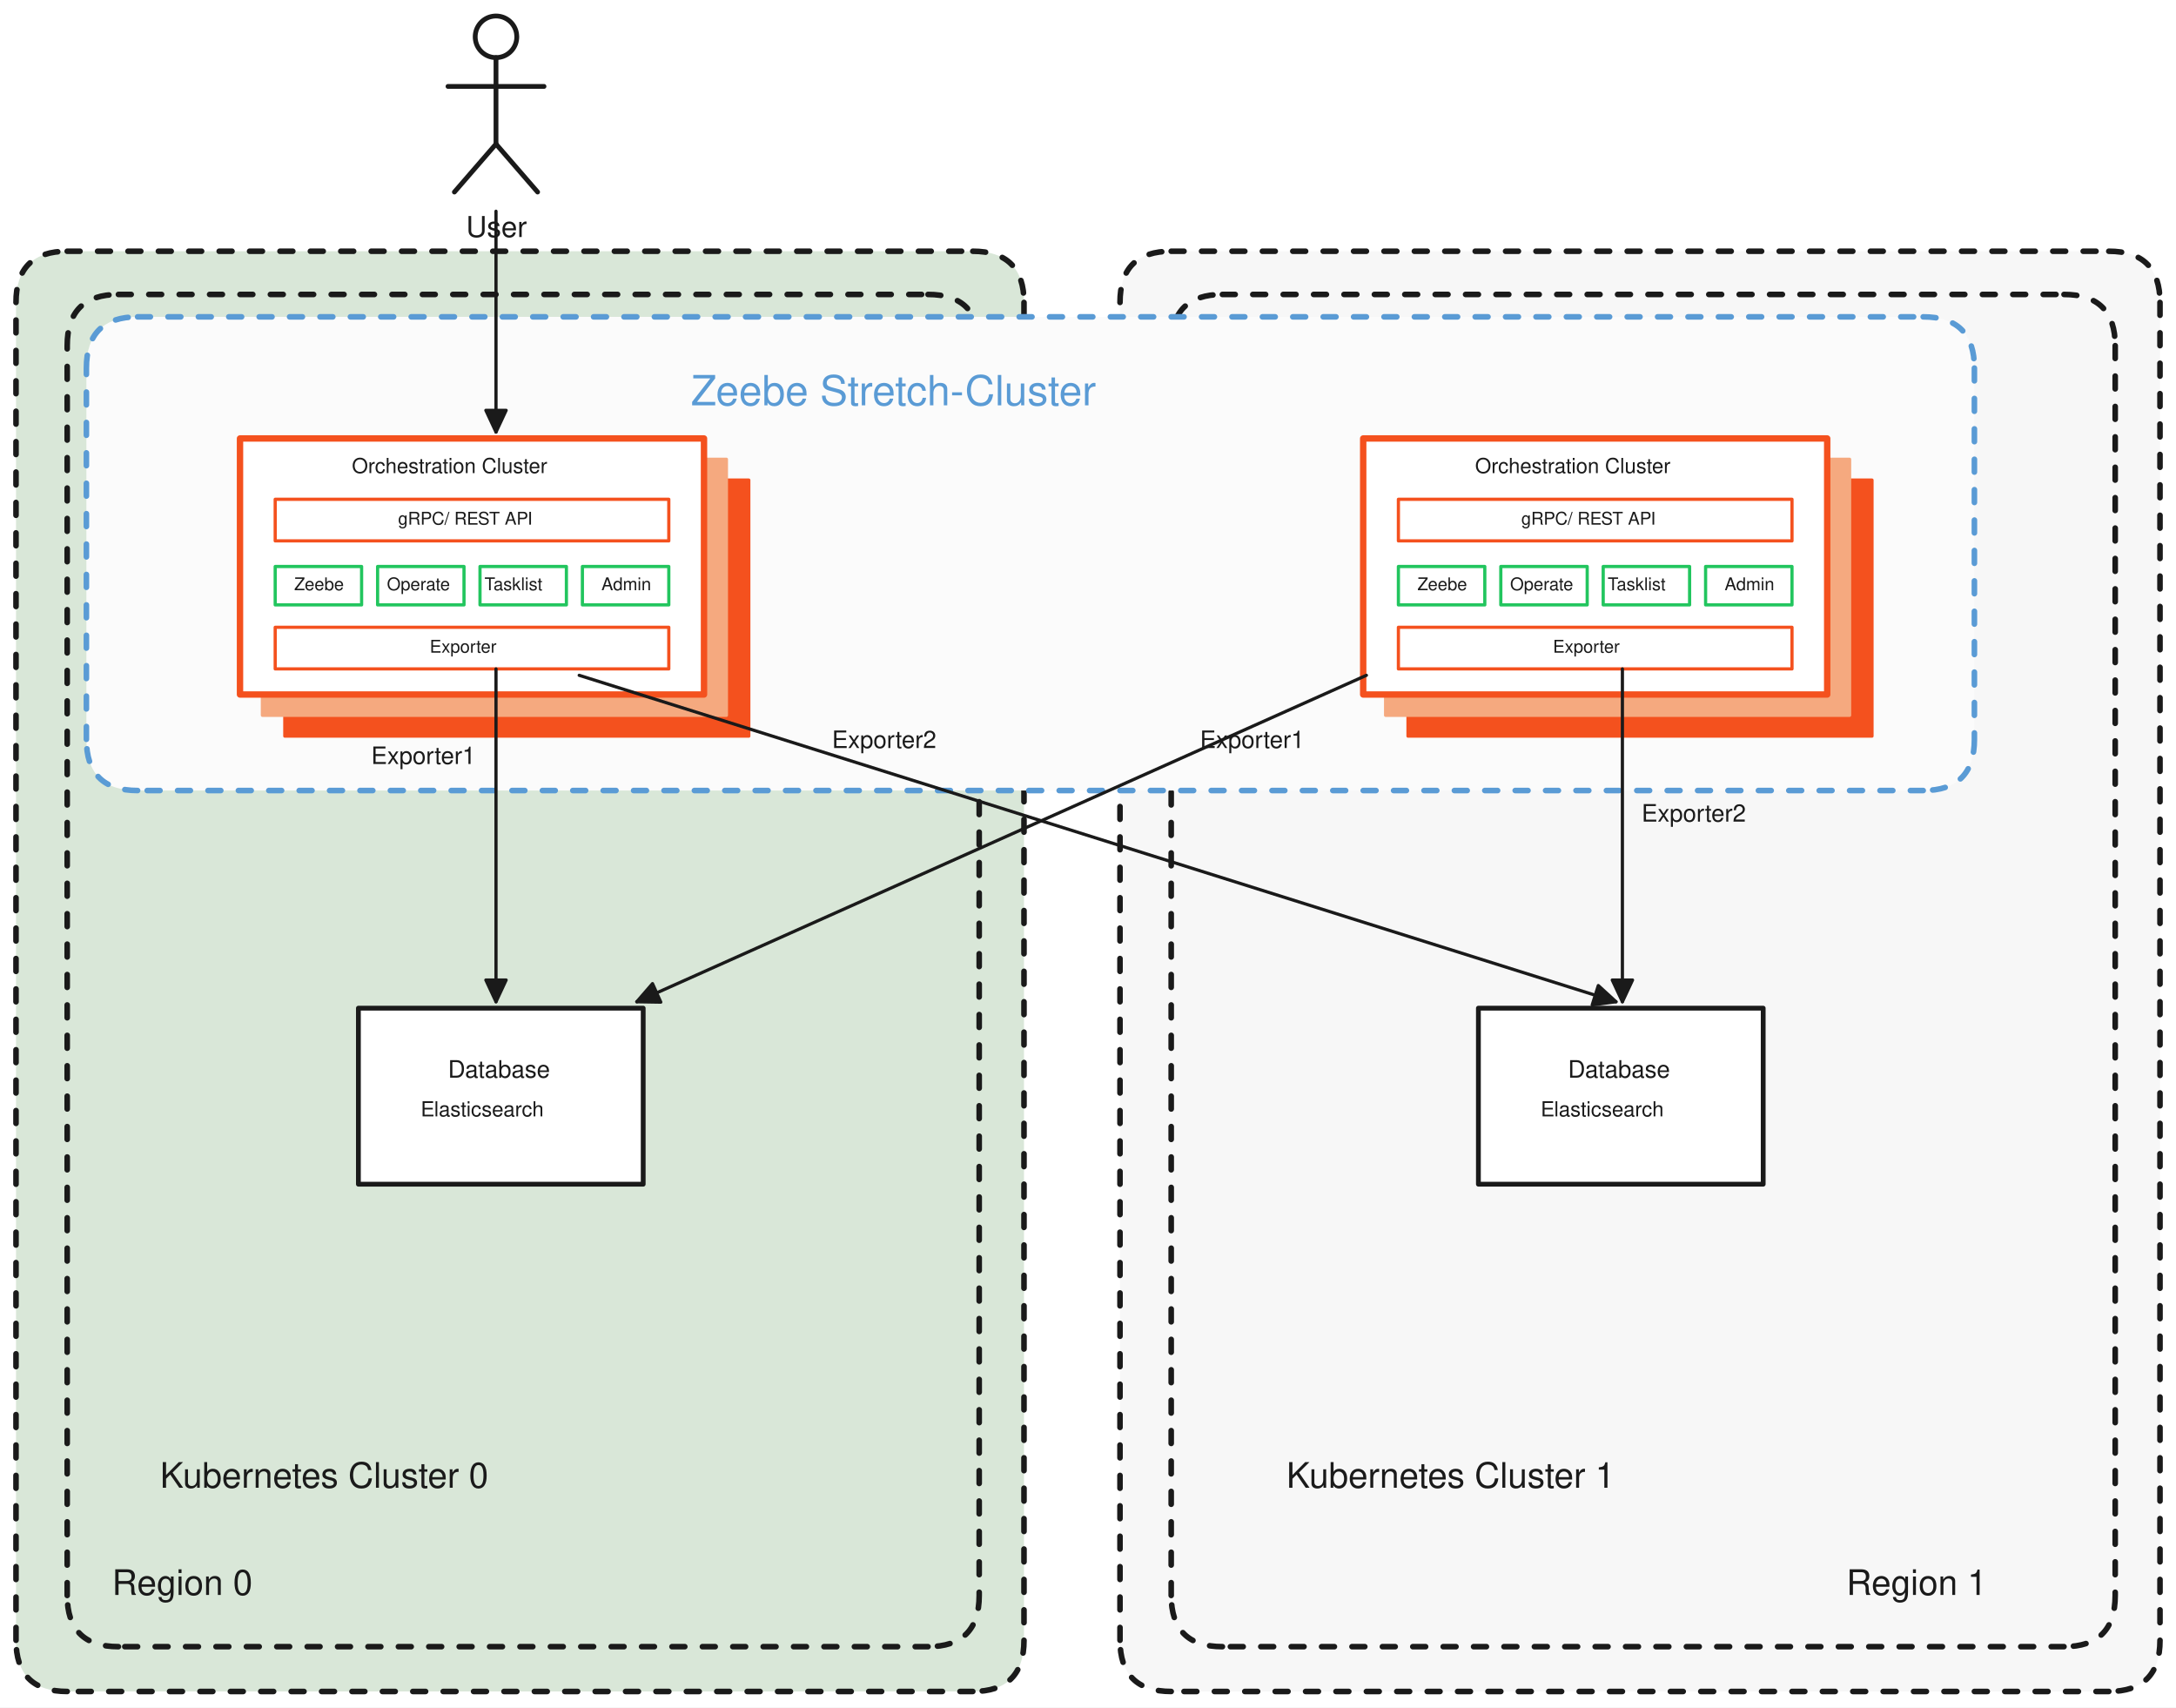
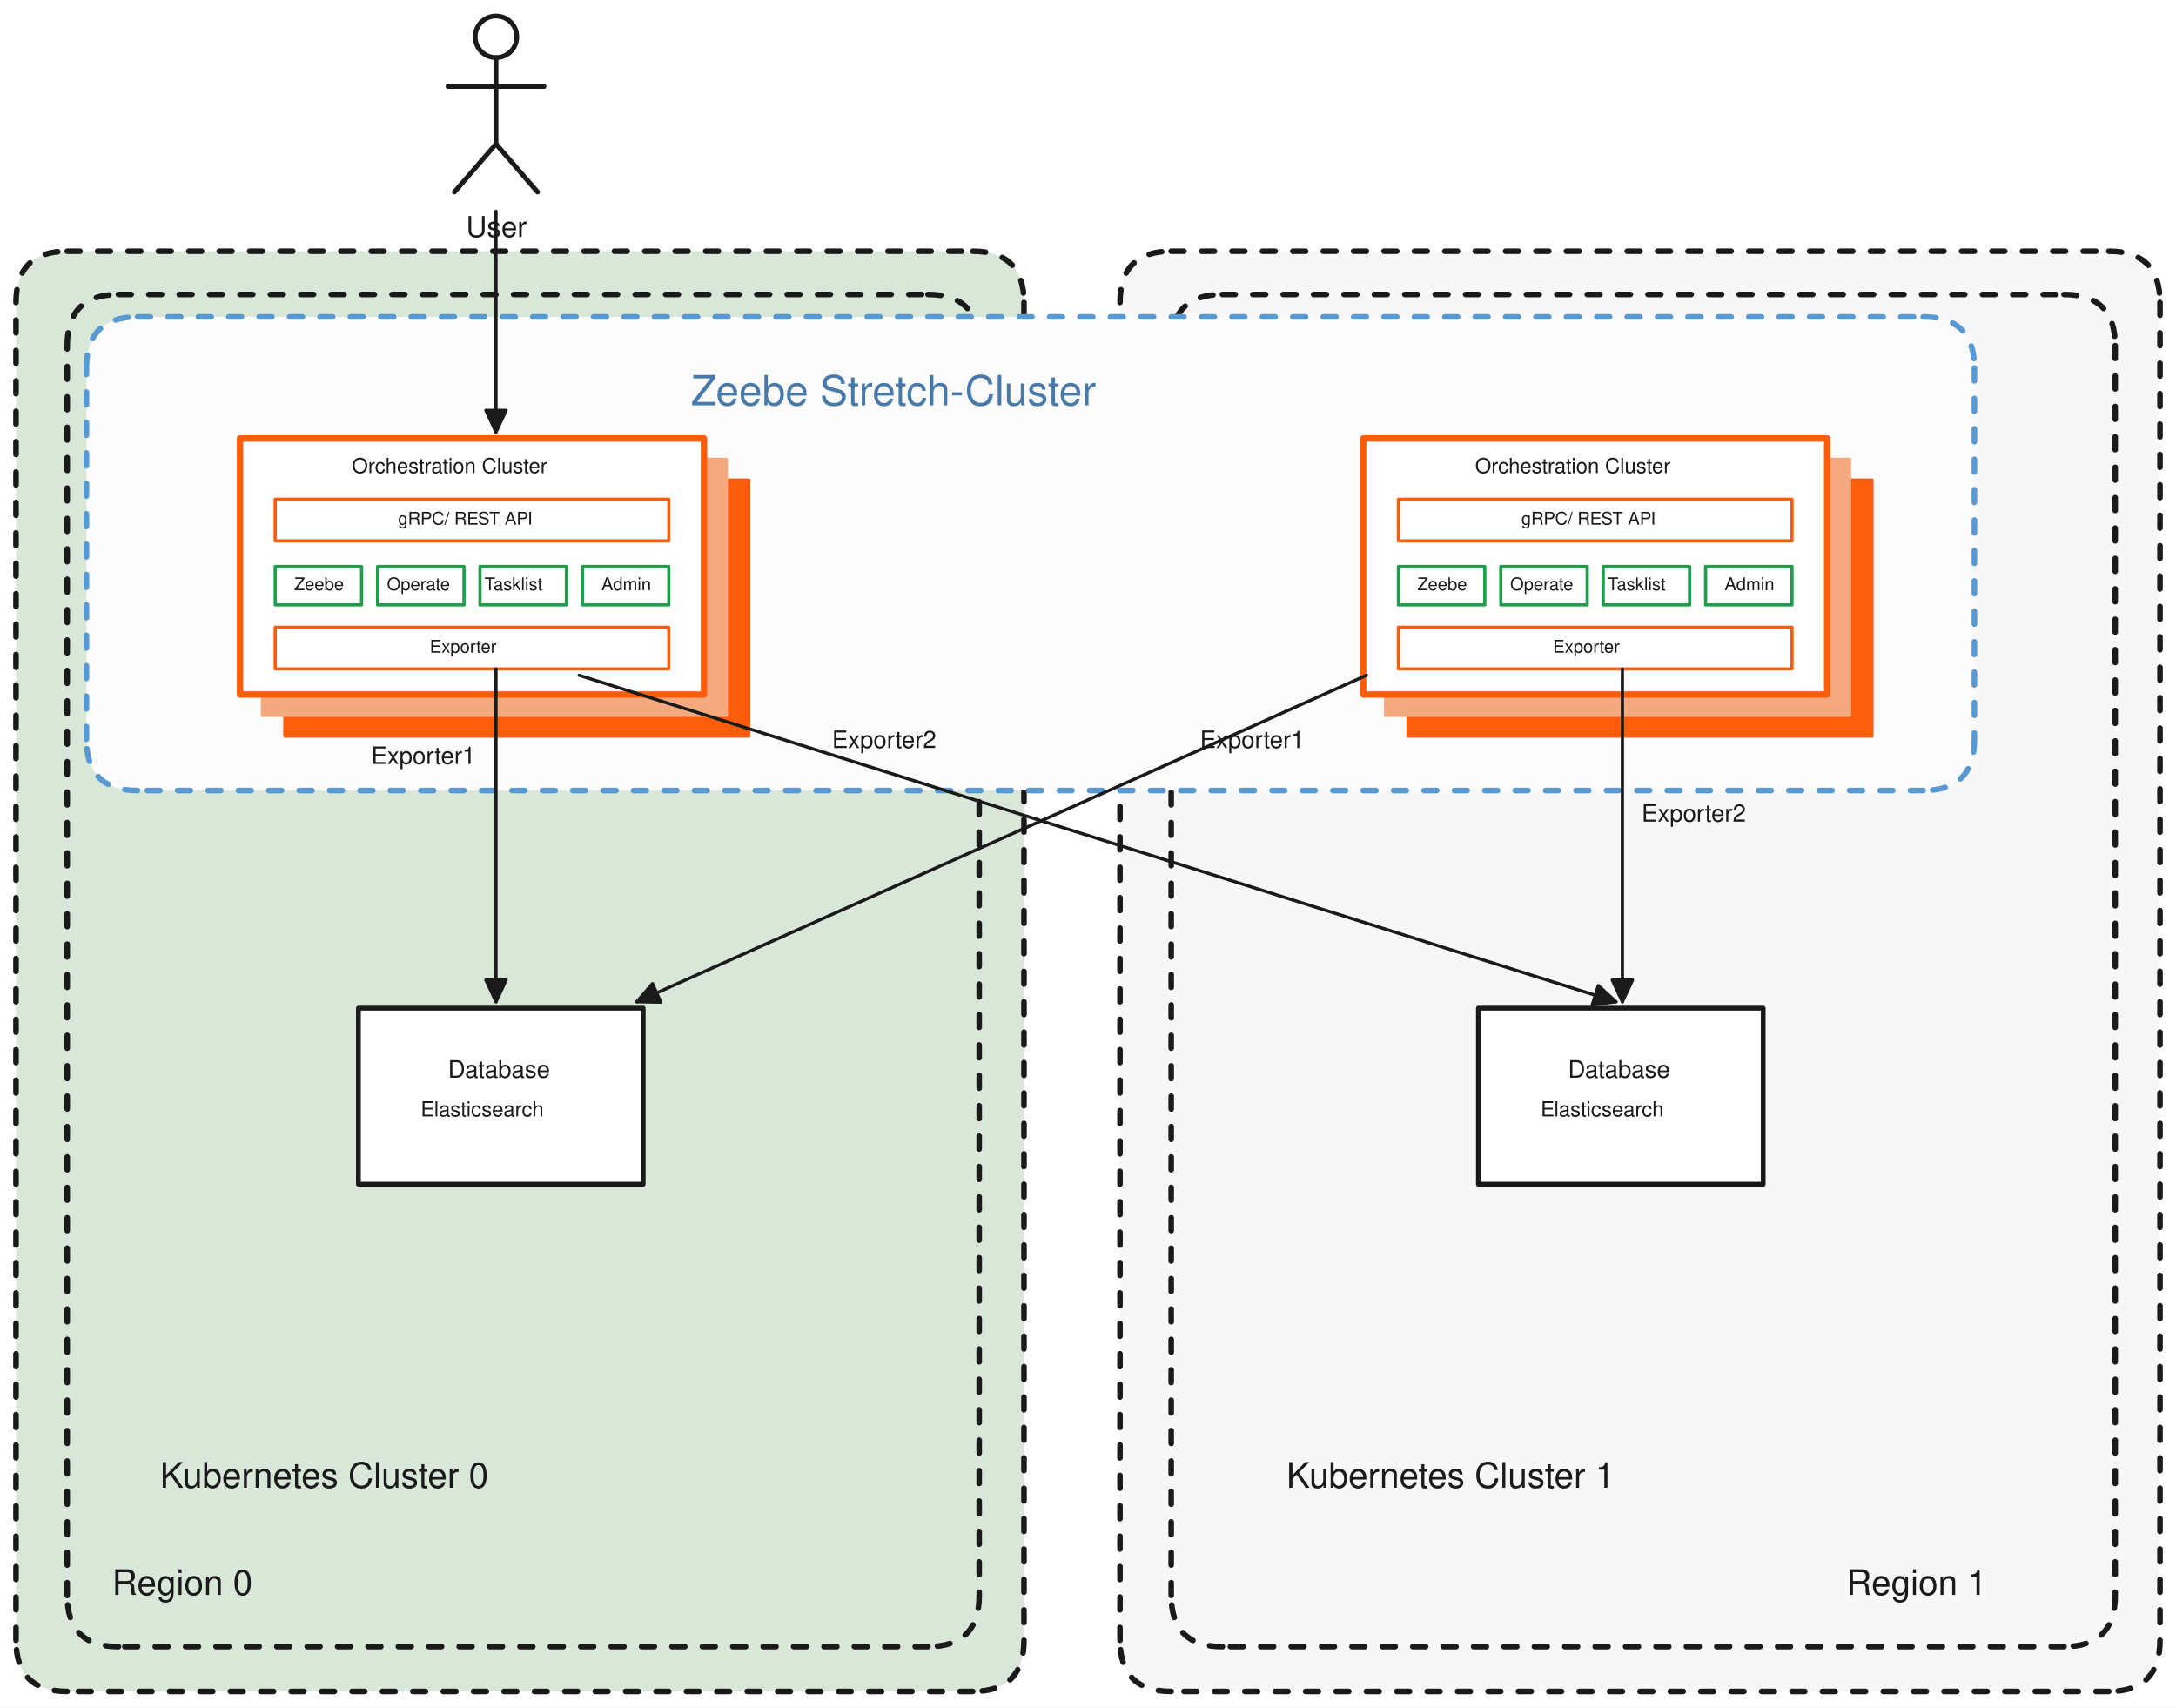
<svg xmlns="http://www.w3.org/2000/svg" version="1.1" viewBox="0 0 1360 1067" width="2720" height="2134">
  <defs>
    <style class="style-fonts">
      </style>
  </defs>
  <rect x="0" y="0" width="1360" height="1067" fill="#ffffff" />
  <g stroke-linecap="round" transform="translate(297 10) rotate(0 13 13)">
    <path d="M26 13 C26 13.75, 25.93 14.52, 25.8 15.26 C25.67 16, 25.47 16.74, 25.22 17.45 C24.96 18.15, 24.63 18.85, 24.26 19.5 C23.88 20.15, 23.44 20.78, 22.96 21.36 C22.47 21.93, 21.93 22.47, 21.36 22.96 C20.78 23.44, 20.15 23.88, 19.5 24.26 C18.85 24.63, 18.15 24.96, 17.45 25.22 C16.74 25.47, 16 25.67, 15.26 25.8 C14.52 25.93, 13.75 26, 13 26 C12.25 26, 11.48 25.93, 10.74 25.8 C10 25.67, 9.26 25.47, 8.55 25.22 C7.85 24.96, 7.15 24.63, 6.5 24.26 C5.85 23.88, 5.22 23.44, 4.64 22.96 C4.07 22.47, 3.53 21.93, 3.04 21.36 C2.56 20.78, 2.12 20.15, 1.74 19.5 C1.37 18.85, 1.04 18.15, 0.78 17.45 C0.53 16.74, 0.33 16, 0.2 15.26 C0.07 14.52, 0 13.75, 0 13 C0 12.25, 0.07 11.48, 0.2 10.74 C0.33 10, 0.53 9.26, 0.78 8.55 C1.04 7.85, 1.37 7.15, 1.74 6.5 C2.12 5.85, 2.56 5.22, 3.04 4.64 C3.53 4.07, 4.07 3.53, 4.64 3.04 C5.22 2.56, 5.85 2.12, 6.5 1.74 C7.15 1.37, 7.85 1.04, 8.55 0.78 C9.26 0.53, 10 0.33, 10.74 0.2 C11.48 0.07, 12.25 0, 13 0 C13.75 0, 14.52 0.07, 15.26 0.2 C16 0.33, 16.74 0.53, 17.45 0.78 C18.15 1.04, 18.85 1.37, 19.5 1.74 C20.15 2.12, 20.78 2.56, 21.36 3.04 C21.93 3.53, 22.47 4.07, 22.96 4.64 C23.44 5.22, 23.88 5.85, 24.26 6.5 C24.63 7.15, 24.96 7.85, 25.22 8.55 C25.47 9.26, 25.67 10, 25.8 10.74 C25.93 11.48, 25.97 12.62, 26 13 C26.03 13.38, 26.03 12.62, 26 13" stroke="#1a1a1a" stroke-width="3" fill="none" />
  </g>
  <g stroke-linecap="round">
    <g transform="translate(310 36) rotate(0 0 27)">
      <path d="M0 0 C0 11.04, 0 22.09, 0 54 M0 0 C0 16.08, 0 32.16, 0 54" stroke="#1a1a1a" stroke-width="3" fill="none" />
    </g>
  </g>
  <mask />
  <g stroke-linecap="round">
    <g transform="translate(280 54) rotate(0 30 0)">
      <path d="M0 0 C12.27 0, 24.55 0, 60 0 M0 0 C12.1 0, 24.21 0, 60 0" stroke="#1a1a1a" stroke-width="3" fill="none" />
    </g>
  </g>
  <mask />
  <g stroke-linecap="round">
    <g transform="translate(310 90) rotate(0 -13 15)">
      <path d="M0 0 C-5.32 6.14, -10.64 12.28, -26 30 M0 0 C-7.95 9.17, -15.9 18.34, -26 30" stroke="#1a1a1a" stroke-width="3" fill="none" />
    </g>
  </g>
  <mask />
  <g stroke-linecap="round">
    <g transform="translate(310 90) rotate(0 13 15)">
      <path d="M0 0 C5.32 6.14, 10.64 12.28, 26 30 M0 0 C5.45 6.29, 10.9 12.58, 26 30" stroke="#1a1a1a" stroke-width="3" fill="none" />
    </g>
  </g>
  <mask />
  <g transform="translate(291.3 132) rotate(0 18.7 10.625)">
    <text x="0" y="16.11" font-family="Helvetica, Segoe UI Emoji" font-size="18px" fill="#1a1a1a" text-anchor="start" style="white-space: pre;" direction="ltr" dominant-baseline="alphabetic">User</text>
  </g>
  <g stroke-linecap="round" transform="translate(10 157) rotate(0 315 450)">
    <path d="M32 0 C219.19 0, 406.38 0, 598 0 C619.33 0, 630 10.67, 630 32 C630 283.56, 630 535.12, 630 868 C630 889.33, 619.33 900, 598 900 C453.5 900, 308.99 900, 32 900 C10.67 900, 0 889.33, 0 868 C0 663.64, 0 459.28, 0 32 C0 10.67, 10.67 0, 32 0" stroke="none" stroke-width="0" fill="#d9e7d8" />
    <path d="M32 0 C147.85 0, 263.7 0, 598 0 M598 0 C619.33 0, 630 10.67, 630 32 M630 32 C630 239.89, 630 447.78, 630 868 M630 868 C630 889.33, 619.33 900, 598 900 M598 900 C463.63 900, 329.26 900, 32 900 M32 900 C10.67 900, 0 889.33, 0 868 M0 868 C0 643.64, 0 419.27, 0 32 M0 32 C0 10.67, 10.67 0, 32 0" stroke="#1a1a1a" stroke-width="3.5" fill="none" stroke-dasharray="8 11" />
  </g>
  <g stroke-linecap="round" transform="translate(42 184) rotate(0 285 422.5)">
    <path d="M32 0 C135.59 0, 239.17 0, 538 0 M538 0 C559.33 0, 570 10.67, 570 32 M570 32 C570 342.94, 570 653.89, 570 813 M570 813 C570 834.33, 559.33 845, 538 845 M538 845 C355.88 845, 173.76 845, 32 845 M32 845 C10.67 845, 0 834.33, 0 813 M0 813 C0 541.88, 0 270.76, 0 32 M0 32 C0 10.67, 10.67 0, 32 0" stroke="#1a1a1a" stroke-width="3.5" fill="none" stroke-dasharray="8 11" />
  </g>
  <g transform="translate(100 910) rotate(0 121 13.75)">
    <text x="0" y="19.69" font-family="Helvetica, Segoe UI Emoji" font-size="22px" fill="#1a1a1a" text-anchor="start" style="white-space: pre;" direction="ltr" dominant-baseline="alphabetic">Kubernetes Cluster 0</text>
  </g>
  <g transform="translate(70 977) rotate(0 48.4 13.75)">
    <text x="0" y="19.69" font-family="Helvetica, Segoe UI Emoji" font-size="22px" fill="#1a1a1a" text-anchor="start" style="white-space: pre;" direction="ltr" dominant-baseline="alphabetic">Region 0</text>
  </g>
  <g stroke-linecap="round" transform="translate(700 157) rotate(0 325 450)">
    <path d="M32 0 C248.56 0, 465.11 0, 618 0 C639.33 0, 650 10.67, 650 32 C650 221.32, 650 410.65, 650 868 C650 889.33, 639.33 900, 618 900 C450.42 900, 282.84 900, 32 900 C10.67 900, 0 889.33, 0 868 C0 675.8, 0 483.6, 0 32 C0 10.67, 10.67 0, 32 0" stroke="none" stroke-width="0" fill="#f7f7f7" />
    <path d="M32 0 C152.02 0, 272.04 0, 618 0 M618 0 C639.33 0, 650 10.67, 650 32 M650 32 C650 238.09, 650 444.19, 650 868 M650 868 C650 889.33, 639.33 900, 618 900 M618 900 C426.1 900, 234.21 900, 32 900 M32 900 C10.67 900, 0 889.33, 0 868 M0 868 C0 547.43, 0 226.86, 0 32 M0 32 C0 10.67, 10.67 0, 32 0" stroke="#1a1a1a" stroke-width="3.5" fill="none" stroke-dasharray="8 11" />
  </g>
  <g stroke-linecap="round" transform="translate(732 184) rotate(0 295 422.5)">
    <path d="M32 0 C139.75 0, 247.49 0, 558 0 M558 0 C579.33 0, 590 10.67, 590 32 M590 32 C590 341.27, 590 650.53, 590 813 M590 813 C590 834.33, 579.33 845, 558 845 M558 845 C426.51 845, 295.02 845, 32 845 M32 845 C10.67 845, 0 834.33, 0 813 M0 813 C0 608.2, 0 403.4, 0 32 M0 32 C0 10.67, 10.67 0, 32 0" stroke="#1a1a1a" stroke-width="3.5" fill="none" stroke-dasharray="8 11" />
  </g>
  <g transform="translate(804 910) rotate(0 121 13.75)">
    <text x="0" y="19.69" font-family="Helvetica, Segoe UI Emoji" font-size="22px" fill="#1a1a1a" text-anchor="start" style="white-space: pre;" direction="ltr" dominant-baseline="alphabetic">Kubernetes Cluster 1</text>
  </g>
  <g transform="translate(1154 977) rotate(0 48.4 13.75)">
    <text x="0" y="19.69" font-family="Helvetica, Segoe UI Emoji" font-size="22px" fill="#1a1a1a" text-anchor="start" style="white-space: pre;" direction="ltr" dominant-baseline="alphabetic">Region 1</text>
  </g>
  <g stroke-linecap="round" transform="translate(54 198) rotate(0 590 148)">
    <path d="M32 0 C264.55 0, 497.1 0, 1148 0 C1169.33 0, 1180 10.67, 1180 32 C1180 113.67, 1180 195.34, 1180 264 C1180 285.33, 1169.33 296, 1148 296 C794.64 296, 441.28 296, 32 296 C10.67 296, 0 285.33, 0 264 C0 214.04, 0 164.07, 0 32 C0 10.67, 10.67 0, 32 0" stroke="none" stroke-width="0" fill="#fbfbfb" />
-     <path d="M32 0 C260.71 0, 489.42 0, 1148 0 M1148 0 C1169.33 0, 1180 10.67, 1180 32 M1180 32 C1180 88.7, 1180 145.39, 1180 264 M1180 264 C1180 285.33, 1169.33 296, 1148 296 M1148 296 C905.23 296, 662.47 296, 32 296 M32 296 C10.67 296, 0 285.33, 0 264 M0 264 C0 194.74, 0 125.48, 0 32 M0 32 C0 10.67, 10.67 0, 32 0" stroke="#5a9bd5" stroke-width="3.5" fill="none" stroke-dasharray="8 11" />
+     <path d="M32 0 C260.71 0, 489.42 0, 1148 0 M1148 0 C1169.33 0, 1180 10.67, 1180 32 M1180 32 C1180 88.7, 1180 145.39, 1180 264 M1180 264 C1180 285.33, 1169.33 296, 1148 296 M1148 296 C905.23 296, 662.47 296, 32 296 M32 296 C10.67 296, 0 285.33, 0 264 M0 264 C0 194.74, 0 125.48, 0 32 M0 32 C0 10.67, 10.67 0, 32 0" stroke="#5999d2" stroke-width="3.5" fill="none" stroke-dasharray="8 11" />
  </g>
  <g transform="translate(431.85 230) rotate(0 150.15 16.25)">
-     <text x="0" y="23.271" font-family="Helvetica, Segoe UI Emoji" font-size="26px" fill="#5a9bd5" text-anchor="start" style="white-space: pre;" direction="ltr" dominant-baseline="alphabetic">Zeebe Stretch-Cluster</text>
+     <text x="0" y="23.271" font-family="Helvetica, Segoe UI Emoji" font-size="26px" fill="#477aa8" text-anchor="start" style="white-space: pre;" direction="ltr" dominant-baseline="alphabetic">Zeebe Stretch-Cluster</text>
  </g>
  <g stroke-linecap="round" transform="translate(178 300) rotate(0 145 80)">
-     <path d="M0 0 L290 0 L290 160 L0 160" stroke="none" stroke-width="0" fill="#f4511e" />
-     <path d="M0 0 C59.45 0, 118.9 0, 290 0 M0 0 C74.57 0, 149.13 0, 290 0 M290 0 C290 42.94, 290 85.88, 290 160 M290 0 C290 50.1, 290 100.2, 290 160 M290 160 C231.32 160, 172.64 160, 0 160 M290 160 C205.59 160, 121.18 160, 0 160 M0 160 C0 120.85, 0 81.69, 0 0 M0 160 C0 113.31, 0 66.62, 0 0" stroke="#f4511e" stroke-width="2" fill="none" />
+     <path d="M0 0 L290 0 L290 160 L0 160" stroke="none" stroke-width="0" fill="#fc5d0d" />
+     <path d="M0 0 C59.45 0, 118.9 0, 290 0 M0 0 C74.57 0, 149.13 0, 290 0 M290 0 C290 42.94, 290 85.88, 290 160 M290 0 C290 50.1, 290 100.2, 290 160 M290 160 C231.32 160, 172.64 160, 0 160 M290 160 C205.59 160, 121.18 160, 0 160 M0 160 C0 120.85, 0 81.69, 0 0 M0 160 C0 113.31, 0 66.62, 0 0" stroke="#fc5d0d" stroke-width="2" fill="none" />
  </g>
  <g stroke-linecap="round" transform="translate(164 287) rotate(0 145 80)">
    <path d="M0 0 L290 0 L290 160 L0 160" stroke="none" stroke-width="0" fill="#f5a97f" />
    <path d="M0 0 C59.46 0, 118.92 0, 290 0 M0 0 C104.71 0, 209.43 0, 290 0 M290 0 C290 50.29, 290 100.58, 290 160 M290 0 C290 54.42, 290 108.83, 290 160 M290 160 C193.45 160, 96.89 160, 0 160 M290 160 C180.54 160, 71.09 160, 0 160 M0 160 C0 123.28, 0 86.55, 0 0 M0 160 C0 103.61, 0 47.21, 0 0" stroke="#f5a97f" stroke-width="2" fill="none" />
  </g>
  <g stroke-linecap="round" transform="translate(150 274) rotate(0 145 80)">
    <path d="M0 0 L290 0 L290 160 L0 160" stroke="none" stroke-width="0" fill="#ffffff" />
-     <path d="M0 0 C59.47 0, 118.94 0, 290 0 M0 0 C76.86 0, 153.72 0, 290 0 M290 0 C290 57.64, 290 115.28, 290 160 M290 0 C290 58.73, 290 117.46, 290 160 M290 160 C213.58 160, 137.15 160, 0 160 M290 160 C213.5 160, 137 160, 0 160 M0 160 C0 125.71, 0 91.41, 0 0 M0 160 C0 125.9, 0 91.8, 0 0" stroke="#f4511e" stroke-width="4" fill="none" />
+     <path d="M0 0 C59.47 0, 118.94 0, 290 0 M0 0 C76.86 0, 153.72 0, 290 0 M290 0 C290 57.64, 290 115.28, 290 160 M290 0 C290 58.73, 290 117.46, 290 160 M290 160 C213.58 160, 137.15 160, 0 160 M290 160 C213.5 160, 137 160, 0 160 M0 160 C0 125.71, 0 91.41, 0 0 M0 160 C0 125.9, 0 91.8, 0 0" stroke="#fc5d0d" stroke-width="4" fill="none" />
  </g>
  <g transform="translate(219.925 284) rotate(0 75.075 8.125)">
    <text x="0" y="11.635" font-family="Helvetica, Segoe UI Emoji" font-size="13px" fill="#1a1a1a" text-anchor="start" style="white-space: pre;" direction="ltr" dominant-baseline="alphabetic">Orchestration Cluster</text>
  </g>
  <g stroke-linecap="round" transform="translate(172 312) rotate(0 123 13)">
    <path d="M0 0 L246 0 L246 26 L0 26" stroke="none" stroke-width="0" fill="#ffffff" />
-     <path d="M0 0 C50.46 0, 100.92 0, 246 0 M0 0 C67.15 0, 134.29 0, 246 0 M246 0 C246 6.56, 246 13.11, 246 26 M246 0 C246 5.75, 246 11.49, 246 26 M246 26 C166.12 26, 86.24 26, 0 26 M246 26 C187.81 26, 129.63 26, 0 26 M0 26 C0 16.02, 0 6.03, 0 0 M0 26 C0 17.31, 0 8.61, 0 0" stroke="#f4511e" stroke-width="2" fill="none" />
+     <path d="M0 0 C50.46 0, 100.92 0, 246 0 M0 0 C67.15 0, 134.29 0, 246 0 M246 0 C246 6.56, 246 13.11, 246 26 M246 0 C246 5.75, 246 11.49, 246 26 M246 26 C166.12 26, 86.24 26, 0 26 M246 26 C187.81 26, 129.63 26, 0 26 M0 26 C0 16.02, 0 6.03, 0 0 M0 26 C0 17.31, 0 8.61, 0 0" stroke="#fc5d0d" stroke-width="2" fill="none" />
  </g>
  <g transform="translate(248.8 318) rotate(0 46.2 7.5)">
    <text x="0" y="9.845" font-family="Helvetica, Segoe UI Emoji" font-size="11px" fill="#1a1a1a" text-anchor="start" style="white-space: pre;" direction="ltr" dominant-baseline="alphabetic">gRPC/ REST API</text>
  </g>
  <g stroke-linecap="round" transform="translate(172 354) rotate(0 27 12)">
    <path d="M0 0 L54 0 L54 24 L0 24" stroke="none" stroke-width="0" fill="#ffffff" />
-     <path d="M0 0 C11.08 0, 22.16 0, 54 0 M0 0 C15.17 0, 30.33 0, 54 0 M54 0 C54 8.26, 54 16.51, 54 24 M54 0 C54 6.6, 54 13.2, 54 24 M54 24 C33.16 24, 12.32 24, 0 24 M54 24 C42.7 24, 31.4 24, 0 24 M0 24 C0 15.51, 0 7.03, 0 0 M0 24 C0 17.86, 0 11.73, 0 0" stroke="#22c55e" stroke-width="2" fill="none" />
+     <path d="M0 0 C11.08 0, 22.16 0, 54 0 M0 0 C15.17 0, 30.33 0, 54 0 M54 0 C54 8.26, 54 16.51, 54 24 M54 0 C54 6.6, 54 13.2, 54 24 M54 24 C33.16 24, 12.32 24, 0 24 M54 24 C42.7 24, 31.4 24, 0 24 M0 24 C0 15.51, 0 7.03, 0 0 M0 24 C0 17.86, 0 11.73, 0 0" stroke="#1d9e4b" stroke-width="2" fill="none" />
  </g>
  <g transform="translate(183.875 359) rotate(0 15.125 6.875)">
    <text x="0" y="9.845" font-family="Helvetica, Segoe UI Emoji" font-size="11px" fill="#1a1a1a" text-anchor="start" style="white-space: pre;" direction="ltr" dominant-baseline="alphabetic">Zeebe</text>
  </g>
  <g stroke-linecap="round" transform="translate(236 354) rotate(0 27 12)">
    <path d="M0 0 L54 0 L54 24 L0 24" stroke="none" stroke-width="0" fill="#ffffff" />
-     <path d="M0 0 C11.08 0, 22.17 0, 54 0 M0 0 C15.59 0, 31.19 0, 54 0 M54 0 C54 5.66, 54 11.32, 54 24 M54 0 C54 7.89, 54 15.79, 54 24 M54 24 C40.66 24, 27.32 24, 0 24 M54 24 C33.37 24, 12.75 24, 0 24 M0 24 C0 16.24, 0 8.49, 0 0 M0 24 C0 14.95, 0 5.9, 0 0" stroke="#22c55e" stroke-width="2" fill="none" />
+     <path d="M0 0 C11.08 0, 22.17 0, 54 0 M0 0 C15.59 0, 31.19 0, 54 0 M54 0 C54 5.66, 54 11.32, 54 24 M54 0 C54 7.89, 54 15.79, 54 24 M54 24 C40.66 24, 27.32 24, 0 24 M54 24 C33.37 24, 12.75 24, 0 24 M0 24 C0 16.24, 0 8.49, 0 0 M0 24 C0 14.95, 0 5.9, 0 0" stroke="#1d9e4b" stroke-width="2" fill="none" />
  </g>
  <g transform="translate(241.825 359) rotate(0 21.175 6.875)">
    <text x="0" y="9.845" font-family="Helvetica, Segoe UI Emoji" font-size="11px" fill="#1a1a1a" text-anchor="start" style="white-space: pre;" direction="ltr" dominant-baseline="alphabetic">Operate</text>
  </g>
  <g stroke-linecap="round" transform="translate(300 354) rotate(0 27 12)">
    <path d="M0 0 L54 0 L54 24 L0 24" stroke="none" stroke-width="0" fill="#ffffff" />
-     <path d="M0 0 C11.09 0, 22.17 0, 54 0 M0 0 C16.02 0, 32.04 0, 54 0 M54 0 C54 7.87, 54 15.73, 54 24 M54 0 C54 9.19, 54 18.38, 54 24 M54 24 C37.35 24, 20.71 24, 0 24 M54 24 C34.85 24, 15.69 24, 0 24 M0 24 C0 16.97, 0 9.94, 0 0 M0 24 C0 16.84, 0 9.68, 0 0" stroke="#22c55e" stroke-width="2" fill="none" />
+     <path d="M0 0 C11.09 0, 22.17 0, 54 0 M0 0 C16.02 0, 32.04 0, 54 0 M54 0 C54 7.87, 54 15.73, 54 24 M54 0 C54 9.19, 54 18.38, 54 24 M54 24 C37.35 24, 20.71 24, 0 24 M54 24 C34.85 24, 15.69 24, 0 24 M0 24 C0 16.97, 0 9.94, 0 0 M0 24 C0 16.84, 0 9.68, 0 0" stroke="#1d9e4b" stroke-width="2" fill="none" />
  </g>
  <g transform="translate(302.8 359) rotate(0 24.2 6.875)">
    <text x="0" y="9.845" font-family="Helvetica, Segoe UI Emoji" font-size="11px" fill="#1a1a1a" text-anchor="start" style="white-space: pre;" direction="ltr" dominant-baseline="alphabetic">Tasklist</text>
  </g>
  <g stroke-linecap="round" transform="translate(364 354) rotate(0 27 12)">
    <path d="M0 0 L54 0 L54 24 L0 24" stroke="none" stroke-width="0" fill="#ffffff" />
-     <path d="M0 0 C11.09 0, 22.18 0, 54 0 M0 0 C16.45 0, 32.9 0, 54 0 M54 0 C54 5.27, 54 10.54, 54 24 M54 0 C54 5.68, 54 11.37, 54 24 M54 24 C34.05 24, 14.1 24, 0 24 M54 24 C36.32 24, 18.64 24, 0 24 M0 24 C0 17.7, 0 11.4, 0 0 M0 24 C0 18.73, 0 13.46, 0 0" stroke="#22c55e" stroke-width="2" fill="none" />
+     <path d="M0 0 C11.09 0, 22.18 0, 54 0 M0 0 C16.45 0, 32.9 0, 54 0 M54 0 C54 5.27, 54 10.54, 54 24 M54 0 C54 5.68, 54 11.37, 54 24 M54 24 C34.05 24, 14.1 24, 0 24 M54 24 C36.32 24, 18.64 24, 0 24 M0 24 C0 17.7, 0 11.4, 0 0 M0 24 C0 18.73, 0 13.46, 0 0" stroke="#1d9e4b" stroke-width="2" fill="none" />
  </g>
  <g transform="translate(375.875 359) rotate(0 15.125 6.875)">
    <text x="0" y="9.845" font-family="Helvetica, Segoe UI Emoji" font-size="11px" fill="#1a1a1a" text-anchor="start" style="white-space: pre;" direction="ltr" dominant-baseline="alphabetic">Admin</text>
  </g>
  <g stroke-linecap="round" transform="translate(172 392) rotate(0 123 13)">
    <path d="M0 0 L246 0 L246 26 L0 26" stroke="none" stroke-width="0" fill="#ffffff" />
-     <path d="M0 0 C50.54 0, 101.08 0, 246 0 M0 0 C76.88 0, 153.76 0, 246 0 M246 0 C246 8.1, 246 16.2, 246 26 M246 0 C246 7.56, 246 15.12, 246 26 M246 26 C189.27 26, 132.54 26, 0 26 M246 26 C172.16 26, 98.31 26, 0 26 M0 26 C0 19.97, 0 13.93, 0 0 M0 26 C0 17.14, 0 8.27, 0 0" stroke="#f4511e" stroke-width="2" fill="none" />
+     <path d="M0 0 C50.54 0, 101.08 0, 246 0 M0 0 C76.88 0, 153.76 0, 246 0 M246 0 C246 8.1, 246 16.2, 246 26 M246 0 C246 7.56, 246 15.12, 246 26 M246 26 C189.27 26, 132.54 26, 0 26 M246 26 C172.16 26, 98.31 26, 0 26 M0 26 C0 19.97, 0 13.93, 0 0 M0 26 C0 17.14, 0 8.27, 0 0" stroke="#fc5d0d" stroke-width="2" fill="none" />
  </g>
  <g transform="translate(268.6 398) rotate(0 26.4 7.5)">
    <text x="0" y="9.845" font-family="Helvetica, Segoe UI Emoji" font-size="11px" fill="#1a1a1a" text-anchor="start" style="white-space: pre;" direction="ltr" dominant-baseline="alphabetic">Exporter</text>
  </g>
  <g stroke-linecap="round" transform="translate(224 630) rotate(0 89 55)">
    <path d="M0 0 L178 0 L178 110 L0 110" stroke="none" stroke-width="0" fill="#ffffff" />
    <path d="M0 0 C36.58 0, 73.16 0, 178 0 M0 0 C57.04 0, 114.07 0, 178 0 M178 0 C178 22.37, 178 44.73, 178 110 M178 0 C178 37.91, 178 75.83, 178 110 M178 110 C126.06 110, 74.12 110, 0 110 M178 110 C129.42 110, 80.85 110, 0 110 M0 110 C0 87.81, 0 65.62, 0 0 M0 110 C0 81.16, 0 52.31, 0 0" stroke="#1a1a1a" stroke-width="3" fill="none" />
  </g>
  <g transform="translate(280 660) rotate(0 33 9.375)">
    <text x="0" y="13.425" font-family="Helvetica, Segoe UI Emoji" font-size="15px" fill="#1a1a1a" text-anchor="start" style="white-space: pre;" direction="ltr" dominant-baseline="alphabetic">Database</text>
  </g>
  <g transform="translate(262.95 686) rotate(0 50.05 8.75)">
    <text x="0" y="11.635" font-family="Helvetica, Segoe UI Emoji" font-size="13px" fill="#1a1a1a" text-anchor="start" style="white-space: pre;" direction="ltr" dominant-baseline="alphabetic">Elasticsearch</text>
  </g>
  <g stroke-linecap="round" transform="translate(880 300) rotate(0 145 80)">
-     <path d="M0 0 L290 0 L290 160 L0 160" stroke="none" stroke-width="0" fill="#f4511e" />
-     <path d="M0 0 C59.62 0, 119.25 0, 290 0 M0 0 C67.37 0, 134.73 0, 290 0 M290 0 C290 54.58, 290 109.16, 290 160 M290 0 C290 36.09, 290 72.18, 290 160 M290 160 C207.77 160, 125.53 160, 0 160 M290 160 C193.72 160, 97.44 160, 0 160 M0 160 C0 103.01, 0 46.03, 0 0 M0 160 C0 120.93, 0 81.87, 0 0" stroke="#f4511e" stroke-width="2" fill="none" />
+     <path d="M0 0 L290 0 L290 160 L0 160" stroke="none" stroke-width="0" fill="#fc5d0d" />
+     <path d="M0 0 C59.62 0, 119.25 0, 290 0 M0 0 C67.37 0, 134.73 0, 290 0 M290 0 C290 54.58, 290 109.16, 290 160 M290 0 C290 36.09, 290 72.18, 290 160 M290 160 C207.77 160, 125.53 160, 0 160 M290 160 C193.72 160, 97.44 160, 0 160 M0 160 C0 103.01, 0 46.03, 0 0 M0 160 C0 120.93, 0 81.87, 0 0" stroke="#fc5d0d" stroke-width="2" fill="none" />
  </g>
  <g stroke-linecap="round" transform="translate(866 287) rotate(0 145 80)">
    <path d="M0 0 L290 0 L290 160 L0 160" stroke="none" stroke-width="0" fill="#f5a97f" />
    <path d="M0 0 C59.63 0, 119.26 0, 290 0 M0 0 C97.51 0, 195.03 0, 290 0 M290 0 C290 61.93, 290 123.86, 290 160 M290 0 C290 40.41, 290 80.82, 290 160 M290 160 C227.89 160, 165.79 160, 0 160 M290 160 C226.67 160, 163.35 160, 0 160 M0 160 C0 105.44, 0 50.89, 0 0 M0 160 C0 111.23, 0 62.46, 0 0" stroke="#f5a97f" stroke-width="2" fill="none" />
  </g>
  <g stroke-linecap="round" transform="translate(852 274) rotate(0 145 80)">
    <path d="M0 0 L290 0 L290 160 L0 160" stroke="none" stroke-width="0" fill="#ffffff" />
-     <path d="M0 0 C59.64 0, 119.28 0, 290 0 M0 0 C69.66 0, 139.32 0, 290 0 M290 0 C290 37.28, 290 74.56, 290 160 M290 0 C290 44.72, 290 89.45, 290 160 M290 160 C190.02 160, 90.05 160, 0 160 M290 160 C201.63 160, 113.26 160, 0 160 M0 160 C0 107.87, 0 55.75, 0 0 M0 160 C0 101.53, 0 43.05, 0 0" stroke="#f4511e" stroke-width="4" fill="none" />
+     <path d="M0 0 C59.64 0, 119.28 0, 290 0 M0 0 C69.66 0, 139.32 0, 290 0 M290 0 C290 37.28, 290 74.56, 290 160 M290 0 C290 44.72, 290 89.45, 290 160 M290 160 C190.02 160, 90.05 160, 0 160 M290 160 C201.63 160, 113.26 160, 0 160 M0 160 C0 107.87, 0 55.75, 0 0 M0 160 C0 101.53, 0 43.05, 0 0" stroke="#fc5d0d" stroke-width="4" fill="none" />
  </g>
  <g transform="translate(921.925 284) rotate(0 75.075 8.125)">
    <text x="0" y="11.635" font-family="Helvetica, Segoe UI Emoji" font-size="13px" fill="#1a1a1a" text-anchor="start" style="white-space: pre;" direction="ltr" dominant-baseline="alphabetic">Orchestration Cluster</text>
  </g>
  <g stroke-linecap="round" transform="translate(874 312) rotate(0 123 13)">
    <path d="M0 0 L246 0 L246 26 L0 26" stroke="none" stroke-width="0" fill="#ffffff" />
-     <path d="M0 0 C50.61 0, 101.22 0, 246 0 M0 0 C61.04 0, 122.08 0, 246 0 M246 0 C246 8.45, 246 16.89, 246 26 M246 0 C246 8.67, 246 17.34, 246 26 M246 26 C195.34 26, 144.68 26, 0 26 M246 26 C177.75 26, 109.49 26, 0 26 M0 26 C0 18.32, 0 10.64, 0 0 M0 26 C0 18.54, 0 11.09, 0 0" stroke="#f4511e" stroke-width="2" fill="none" />
+     <path d="M0 0 C50.61 0, 101.22 0, 246 0 M0 0 C61.04 0, 122.08 0, 246 0 M246 0 C246 8.45, 246 16.89, 246 26 M246 0 C246 8.67, 246 17.34, 246 26 M246 26 C195.34 26, 144.68 26, 0 26 M246 26 C177.75 26, 109.49 26, 0 26 M0 26 C0 18.32, 0 10.64, 0 0 M0 26 C0 18.54, 0 11.09, 0 0" stroke="#fc5d0d" stroke-width="2" fill="none" />
  </g>
  <g transform="translate(950.8 318) rotate(0 46.2 7.5)">
    <text x="0" y="9.845" font-family="Helvetica, Segoe UI Emoji" font-size="11px" fill="#1a1a1a" text-anchor="start" style="white-space: pre;" direction="ltr" dominant-baseline="alphabetic">gRPC/ REST API</text>
  </g>
  <g stroke-linecap="round" transform="translate(874 354) rotate(0 27 12)">
    <path d="M0 0 L54 0 L54 24 L0 24" stroke="none" stroke-width="0" fill="#ffffff" />
-     <path d="M0 0 C11.11 0, 22.22 0, 54 0 M0 0 C13.83 0, 27.65 0, 54 0 M54 0 C54 5.2, 54 10.4, 54 24 M54 0 C54 9.3, 54 18.6, 54 24 M54 24 C39.58 24, 25.15 24, 0 24 M54 24 C40.49 24, 26.98 24, 0 24 M0 24 C0 17.64, 0 11.28, 0 0 M0 24 C0 19.01, 0 14.01, 0 0" stroke="#22c55e" stroke-width="2" fill="none" />
+     <path d="M0 0 C11.11 0, 22.22 0, 54 0 M0 0 C13.83 0, 27.65 0, 54 0 M54 0 C54 5.2, 54 10.4, 54 24 M54 0 C54 9.3, 54 18.6, 54 24 M54 24 C39.58 24, 25.15 24, 0 24 M54 24 C40.49 24, 26.98 24, 0 24 M0 24 C0 17.64, 0 11.28, 0 0 M0 24 C0 19.01, 0 14.01, 0 0" stroke="#1d9e4b" stroke-width="2" fill="none" />
  </g>
  <g transform="translate(885.875 359) rotate(0 15.125 6.875)">
    <text x="0" y="9.845" font-family="Helvetica, Segoe UI Emoji" font-size="11px" fill="#1a1a1a" text-anchor="start" style="white-space: pre;" direction="ltr" dominant-baseline="alphabetic">Zeebe</text>
  </g>
  <g stroke-linecap="round" transform="translate(938 354) rotate(0 27 12)">
    <path d="M0 0 L54 0 L54 24 L0 24" stroke="none" stroke-width="0" fill="#ffffff" />
-     <path d="M0 0 C11.12 0, 22.23 0, 54 0 M0 0 C14.25 0, 28.51 0, 54 0 M54 0 C54 7.41, 54 14.81, 54 24 M54 0 C54 5.79, 54 11.58, 54 24 M54 24 C36.27 24, 18.54 24, 0 24 M54 24 C41.96 24, 29.92 24, 0 24 M0 24 C0 18.37, 0 12.74, 0 0 M0 24 C0 16.1, 0 8.19, 0 0" stroke="#22c55e" stroke-width="2" fill="none" />
+     <path d="M0 0 C11.12 0, 22.23 0, 54 0 M0 0 C14.25 0, 28.51 0, 54 0 M54 0 C54 7.41, 54 14.81, 54 24 M54 0 C54 5.79, 54 11.58, 54 24 M54 24 C36.27 24, 18.54 24, 0 24 M54 24 C41.96 24, 29.92 24, 0 24 M0 24 C0 18.37, 0 12.74, 0 0 M0 24 C0 16.1, 0 8.19, 0 0" stroke="#1d9e4b" stroke-width="2" fill="none" />
  </g>
  <g transform="translate(943.825 359) rotate(0 21.175 6.875)">
    <text x="0" y="9.845" font-family="Helvetica, Segoe UI Emoji" font-size="11px" fill="#1a1a1a" text-anchor="start" style="white-space: pre;" direction="ltr" dominant-baseline="alphabetic">Operate</text>
  </g>
  <g stroke-linecap="round" transform="translate(1002 354) rotate(0 27 12)">
    <path d="M0 0 L54 0 L54 24 L0 24" stroke="none" stroke-width="0" fill="#ffffff" />
-     <path d="M0 0 C11.12 0, 22.24 0, 54 0 M0 0 C14.68 0, 29.36 0, 54 0 M54 0 C54 4.81, 54 9.62, 54 24 M54 0 C54 7.09, 54 14.17, 54 24 M54 24 C32.97 24, 11.94 24, 0 24 M54 24 C32.64 24, 11.27 24, 0 24 M0 24 C0 19.1, 0 14.19, 0 0 M0 24 C0 17.98, 0 11.97, 0 0" stroke="#22c55e" stroke-width="2" fill="none" />
+     <path d="M0 0 C11.12 0, 22.24 0, 54 0 M0 0 C14.68 0, 29.36 0, 54 0 M54 0 C54 4.81, 54 9.62, 54 24 M54 0 C54 7.09, 54 14.17, 54 24 M54 24 C32.97 24, 11.94 24, 0 24 M54 24 C32.64 24, 11.27 24, 0 24 M0 24 C0 19.1, 0 14.19, 0 0 M0 24 C0 17.98, 0 11.97, 0 0" stroke="#1d9e4b" stroke-width="2" fill="none" />
  </g>
  <g transform="translate(1004.8 359) rotate(0 24.2 6.875)">
    <text x="0" y="9.845" font-family="Helvetica, Segoe UI Emoji" font-size="11px" fill="#1a1a1a" text-anchor="start" style="white-space: pre;" direction="ltr" dominant-baseline="alphabetic">Tasklist</text>
  </g>
  <g stroke-linecap="round" transform="translate(1066 354) rotate(0 27 12)">
    <path d="M0 0 L54 0 L54 24 L0 24" stroke="none" stroke-width="0" fill="#ffffff" />
-     <path d="M0 0 C11.12 0, 22.25 0, 54 0 M0 0 C15.11 0, 30.22 0, 54 0 M54 0 C54 7.02, 54 14.03, 54 24 M54 0 C54 8.38, 54 16.76, 54 24 M54 24 C40.46 24, 26.93 24, 0 24 M54 24 C34.11 24, 14.22 24, 0 24 M0 24 C0 15.03, 0 6.05, 0 0 M0 24 C0 15.07, 0 6.15, 0 0" stroke="#22c55e" stroke-width="2" fill="none" />
+     <path d="M0 0 C11.12 0, 22.25 0, 54 0 M0 0 C15.11 0, 30.22 0, 54 0 M54 0 C54 7.02, 54 14.03, 54 24 M54 0 C54 8.38, 54 16.76, 54 24 M54 24 C40.46 24, 26.93 24, 0 24 M54 24 C34.11 24, 14.22 24, 0 24 M0 24 C0 15.03, 0 6.05, 0 0 M0 24 C0 15.07, 0 6.15, 0 0" stroke="#1d9e4b" stroke-width="2" fill="none" />
  </g>
  <g transform="translate(1077.875 359) rotate(0 15.125 6.875)">
    <text x="0" y="9.845" font-family="Helvetica, Segoe UI Emoji" font-size="11px" fill="#1a1a1a" text-anchor="start" style="white-space: pre;" direction="ltr" dominant-baseline="alphabetic">Admin</text>
  </g>
  <g stroke-linecap="round" transform="translate(874 392) rotate(0 123 13)">
    <path d="M0 0 L246 0 L246 26 L0 26" stroke="none" stroke-width="0" fill="#ffffff" />
-     <path d="M0 0 C50.69 0, 101.37 0, 246 0 M0 0 C70.77 0, 141.55 0, 246 0 M246 0 C246 9.99, 246 19.98, 246 26 M246 0 C246 5.28, 246 10.56, 246 26 M246 26 C169.29 26, 92.58 26, 0 26 M246 26 C162.09 26, 78.18 26, 0 26 M0 26 C0 17.07, 0 8.13, 0 0 M0 26 C0 18.38, 0 10.75, 0 0" stroke="#f4511e" stroke-width="2" fill="none" />
+     <path d="M0 0 C50.69 0, 101.37 0, 246 0 M0 0 C70.77 0, 141.55 0, 246 0 M246 0 C246 9.99, 246 19.98, 246 26 M246 0 C246 5.28, 246 10.56, 246 26 M246 26 C169.29 26, 92.58 26, 0 26 M246 26 C162.09 26, 78.18 26, 0 26 M0 26 C0 17.07, 0 8.13, 0 0 M0 26 C0 18.38, 0 10.75, 0 0" stroke="#fc5d0d" stroke-width="2" fill="none" />
  </g>
  <g transform="translate(970.6 398) rotate(0 26.4 7.5)">
    <text x="0" y="9.845" font-family="Helvetica, Segoe UI Emoji" font-size="11px" fill="#1a1a1a" text-anchor="start" style="white-space: pre;" direction="ltr" dominant-baseline="alphabetic">Exporter</text>
  </g>
  <g stroke-linecap="round" transform="translate(924 630) rotate(0 89 55)">
    <path d="M0 0 L178 0 L178 110 L0 110" stroke="none" stroke-width="0" fill="#ffffff" />
    <path d="M0 0 C36.69 0, 73.37 0, 178 0 M0 0 C52.62 0, 105.24 0, 178 0 M178 0 C178 30.37, 178 60.74, 178 110 M178 0 C178 28.28, 178 56.57, 178 110 M178 110 C111.6 110, 45.21 110, 0 110 M178 110 C122.14 110, 66.27 110, 0 110 M0 110 C0 75.55, 0 41.1, 0 0 M0 110 C0 86.4, 0 62.8, 0 0" stroke="#1a1a1a" stroke-width="3" fill="none" />
  </g>
  <g transform="translate(980 660) rotate(0 33 9.375)">
    <text x="0" y="13.425" font-family="Helvetica, Segoe UI Emoji" font-size="15px" fill="#1a1a1a" text-anchor="start" style="white-space: pre;" direction="ltr" dominant-baseline="alphabetic">Database</text>
  </g>
  <g transform="translate(962.95 686) rotate(0 50.05 8.75)">
    <text x="0" y="11.635" font-family="Helvetica, Segoe UI Emoji" font-size="13px" fill="#1a1a1a" text-anchor="start" style="white-space: pre;" direction="ltr" dominant-baseline="alphabetic">Elasticsearch</text>
  </g>
  <g stroke-linecap="round">
    <g transform="translate(310 132) rotate(0 0 69)">
      <path d="M0 0 C0 28.45, 0 56.91, 0 138 M0 0 C0 28.63, 0 57.26, 0 138" stroke="#1a1a1a" stroke-width="2" fill="none" />
    </g>
    <g transform="translate(310 132) rotate(0 0 69)">
      <path d="M0 138 L-6.34 124.41 L6.34 124.41 L0 138" stroke="none" stroke-width="0" fill="#1a1a1a" fill-rule="evenodd" />
      <path d="M0 138 C-1.31 135.2, -2.61 132.39, -6.34 124.41 M0 138 C-1.32 135.18, -2.63 132.36, -6.34 124.41 M-6.34 124.41 C-3.63 124.41, -0.92 124.41, 6.34 124.41 M-6.34 124.41 C-2.05 124.41, 2.23 124.41, 6.34 124.41 M6.34 124.41 C4.03 129.36, 1.71 134.32, 0 138 M6.34 124.41 C3.98 129.48, 1.61 134.55, 0 138 M0 138 C0 138, 0 138, 0 138 M0 138 C0 138, 0 138, 0 138" stroke="#1a1a1a" stroke-width="2" fill="none" />
    </g>
  </g>
  <mask />
  <g stroke-linecap="round">
    <g transform="translate(310 418) rotate(0 0 104)">
      <path d="M0 0 C0 42.9, 0 85.79, 0 208 M0 0 C0 64.78, 0 129.56, 0 208" stroke="#1a1a1a" stroke-width="2" fill="none" />
    </g>
    <g transform="translate(310 418) rotate(0 0 104)">
      <path d="M0 208 L-6.34 194.41 L6.34 194.41 L0 208" stroke="none" stroke-width="0" fill="#1a1a1a" fill-rule="evenodd" />
      <path d="M0 208 C-1.31 205.2, -2.61 202.39, -6.34 194.41 M0 208 C-1.97 203.77, -3.95 199.53, -6.34 194.41 M-6.34 194.41 C-3.05 194.41, 0.25 194.41, 6.34 194.41 M-6.34 194.41 C-1.71 194.41, 2.92 194.41, 6.34 194.41 M6.34 194.41 C4.47 198.42, 2.59 202.44, 0 208 M6.34 194.41 C4.7 197.93, 3.05 201.46, 0 208 M0 208 C0 208, 0 208, 0 208 M0 208 C0 208, 0 208, 0 208" stroke="#1a1a1a" stroke-width="2" fill="none" />
    </g>
  </g>
  <mask />
  <g transform="translate(232 464) rotate(0 37.125 9.375)">
    <text x="0" y="13.425" font-family="Helvetica, Segoe UI Emoji" font-size="15px" fill="#1a1a1a" text-anchor="start" style="white-space: pre;" direction="ltr" dominant-baseline="alphabetic">Exporter1</text>
  </g>
  <g stroke-linecap="round">
    <g transform="translate(362 422) rotate(0 324 102)">
      <path d="M0 0 C133.68 42.08, 267.35 84.17, 648 204 M0 0 C206.94 65.15, 413.88 130.29, 648 204" stroke="#1a1a1a" stroke-width="2" fill="none" />
    </g>
    <g transform="translate(362 422) rotate(0 324 102)">
      <path d="M648 204 L633.13 205.96 L636.94 193.87 L648 204" stroke="none" stroke-width="0" fill="#1a1a1a" fill-rule="evenodd" />
      <path d="M648 204 C644.93 204.41, 641.86 204.81, 633.13 205.96 M648 204 C643.25 204.63, 638.5 205.25, 633.13 205.96 M633.13 205.96 C634.47 201.71, 635.81 197.46, 636.94 193.87 M633.13 205.96 C633.96 203.32, 634.8 200.67, 636.94 193.87 M636.94 193.87 C640.88 197.48, 644.83 201.09, 648 204 M636.94 193.87 C639.5 196.22, 642.07 198.57, 648 204 M648 204 C648 204, 648 204, 648 204 M648 204 C648 204, 648 204, 648 204" stroke="#1a1a1a" stroke-width="2" fill="none" />
    </g>
  </g>
  <mask />
  <g stroke-linecap="round">
    <g transform="translate(1014 418) rotate(0 0 104)">
      <path d="M0 0 C0 42.91, 0 85.83, 0 208 M0 0 C0 46.45, 0 92.89, 0 208" stroke="#1a1a1a" stroke-width="2" fill="none" />
    </g>
    <g transform="translate(1014 418) rotate(0 0 104)">
      <path d="M0 208 L-6.34 194.41 L6.34 194.41 L0 208" stroke="none" stroke-width="0" fill="#1a1a1a" fill-rule="evenodd" />
      <path d="M0 208 C-1.31 205.2, -2.62 202.39, -6.34 194.41 M0 208 C-1.42 204.96, -2.83 201.93, -6.34 194.41 M-6.34 194.41 C-1.3 194.41, 3.74 194.41, 6.34 194.41 M-6.34 194.41 C-3.22 194.41, -0.1 194.41, 6.34 194.41 M6.34 194.41 C4.52 198.31, 2.7 202.21, 0 208 M6.34 194.41 C4.32 198.73, 2.3 203.06, 0 208 M0 208 C0 208, 0 208, 0 208 M0 208 C0 208, 0 208, 0 208" stroke="#1a1a1a" stroke-width="2" fill="none" />
    </g>
  </g>
  <mask />
  <g stroke-linecap="round">
    <g transform="translate(854 422) rotate(0 -228 102)">
      <path d="M0 0 C-94.1 42.1, -188.19 84.19, -456 204 M0 0 C-149.23 66.76, -298.46 133.52, -456 204" stroke="#1a1a1a" stroke-width="2" fill="none" />
    </g>
    <g transform="translate(854 422) rotate(0 -228 102)">
      <path d="M-456 204 L-446.18 192.66 L-441 204.24 L-456 204" stroke="none" stroke-width="0" fill="#1a1a1a" fill-rule="evenodd" />
      <path d="M-456 204 C-453.97 201.66, -451.95 199.32, -446.18 192.66 M-456 204 C-452.79 200.29, -449.57 196.58, -446.18 192.66 M-446.18 192.66 C-444.92 195.48, -443.66 198.3, -441 204.24 M-446.18 192.66 C-444.77 195.82, -443.35 198.98, -441 204.24 M-441 204.24 C-444.27 204.18, -447.53 204.13, -456 204 M-441 204.24 C-444.07 204.19, -447.14 204.14, -456 204 M-456 204 C-456 204, -456 204, -456 204 M-456 204 C-456 204, -456 204, -456 204" stroke="#1a1a1a" stroke-width="2" fill="none" />
    </g>
  </g>
  <mask />
  <g transform="translate(520 454) rotate(0 37.125 9.375)">
    <text x="0" y="13.425" font-family="Helvetica, Segoe UI Emoji" font-size="15px" fill="#1a1a1a" text-anchor="start" style="white-space: pre;" direction="ltr" dominant-baseline="alphabetic">Exporter2</text>
  </g>
  <g transform="translate(750 454) rotate(0 37.125 9.375)">
    <text x="0" y="13.425" font-family="Helvetica, Segoe UI Emoji" font-size="15px" fill="#1a1a1a" text-anchor="start" style="white-space: pre;" direction="ltr" dominant-baseline="alphabetic">Exporter1</text>
  </g>
  <g transform="translate(1026 500) rotate(0 37.125 9.375)">
    <text x="0" y="13.425" font-family="Helvetica, Segoe UI Emoji" font-size="15px" fill="#1a1a1a" text-anchor="start" style="white-space: pre;" direction="ltr" dominant-baseline="alphabetic">Exporter2</text>
  </g>
</svg>
